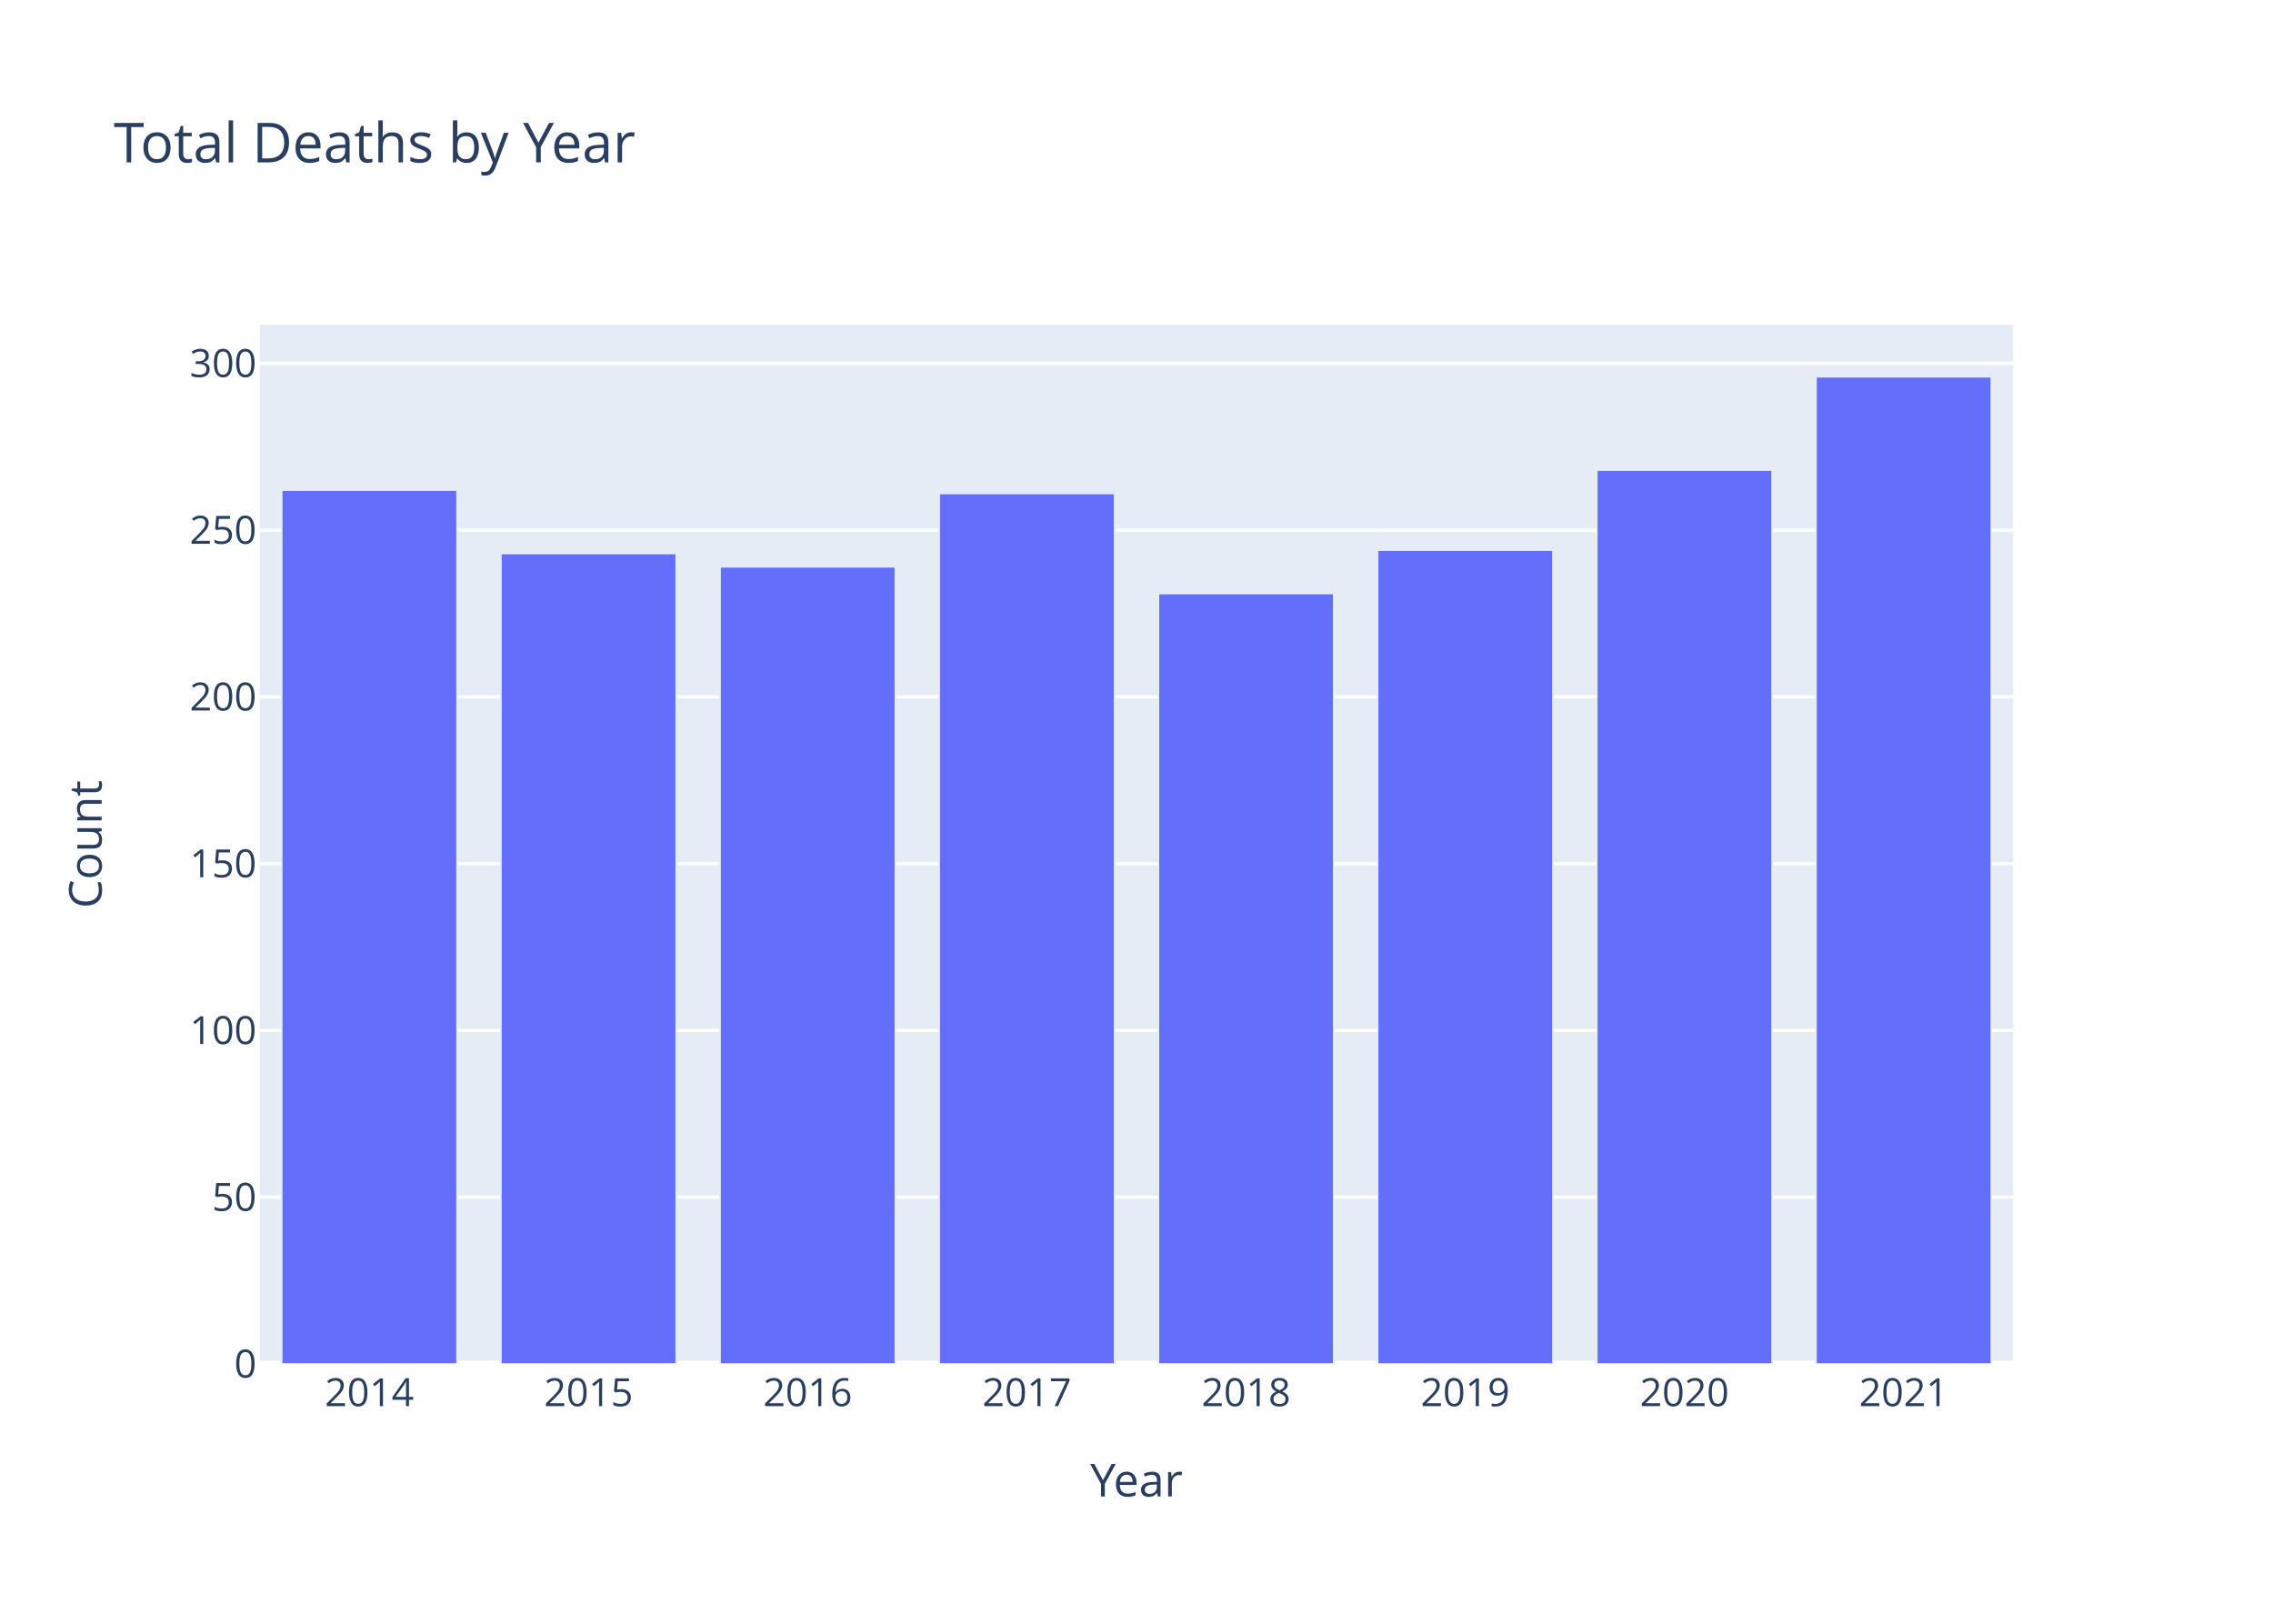
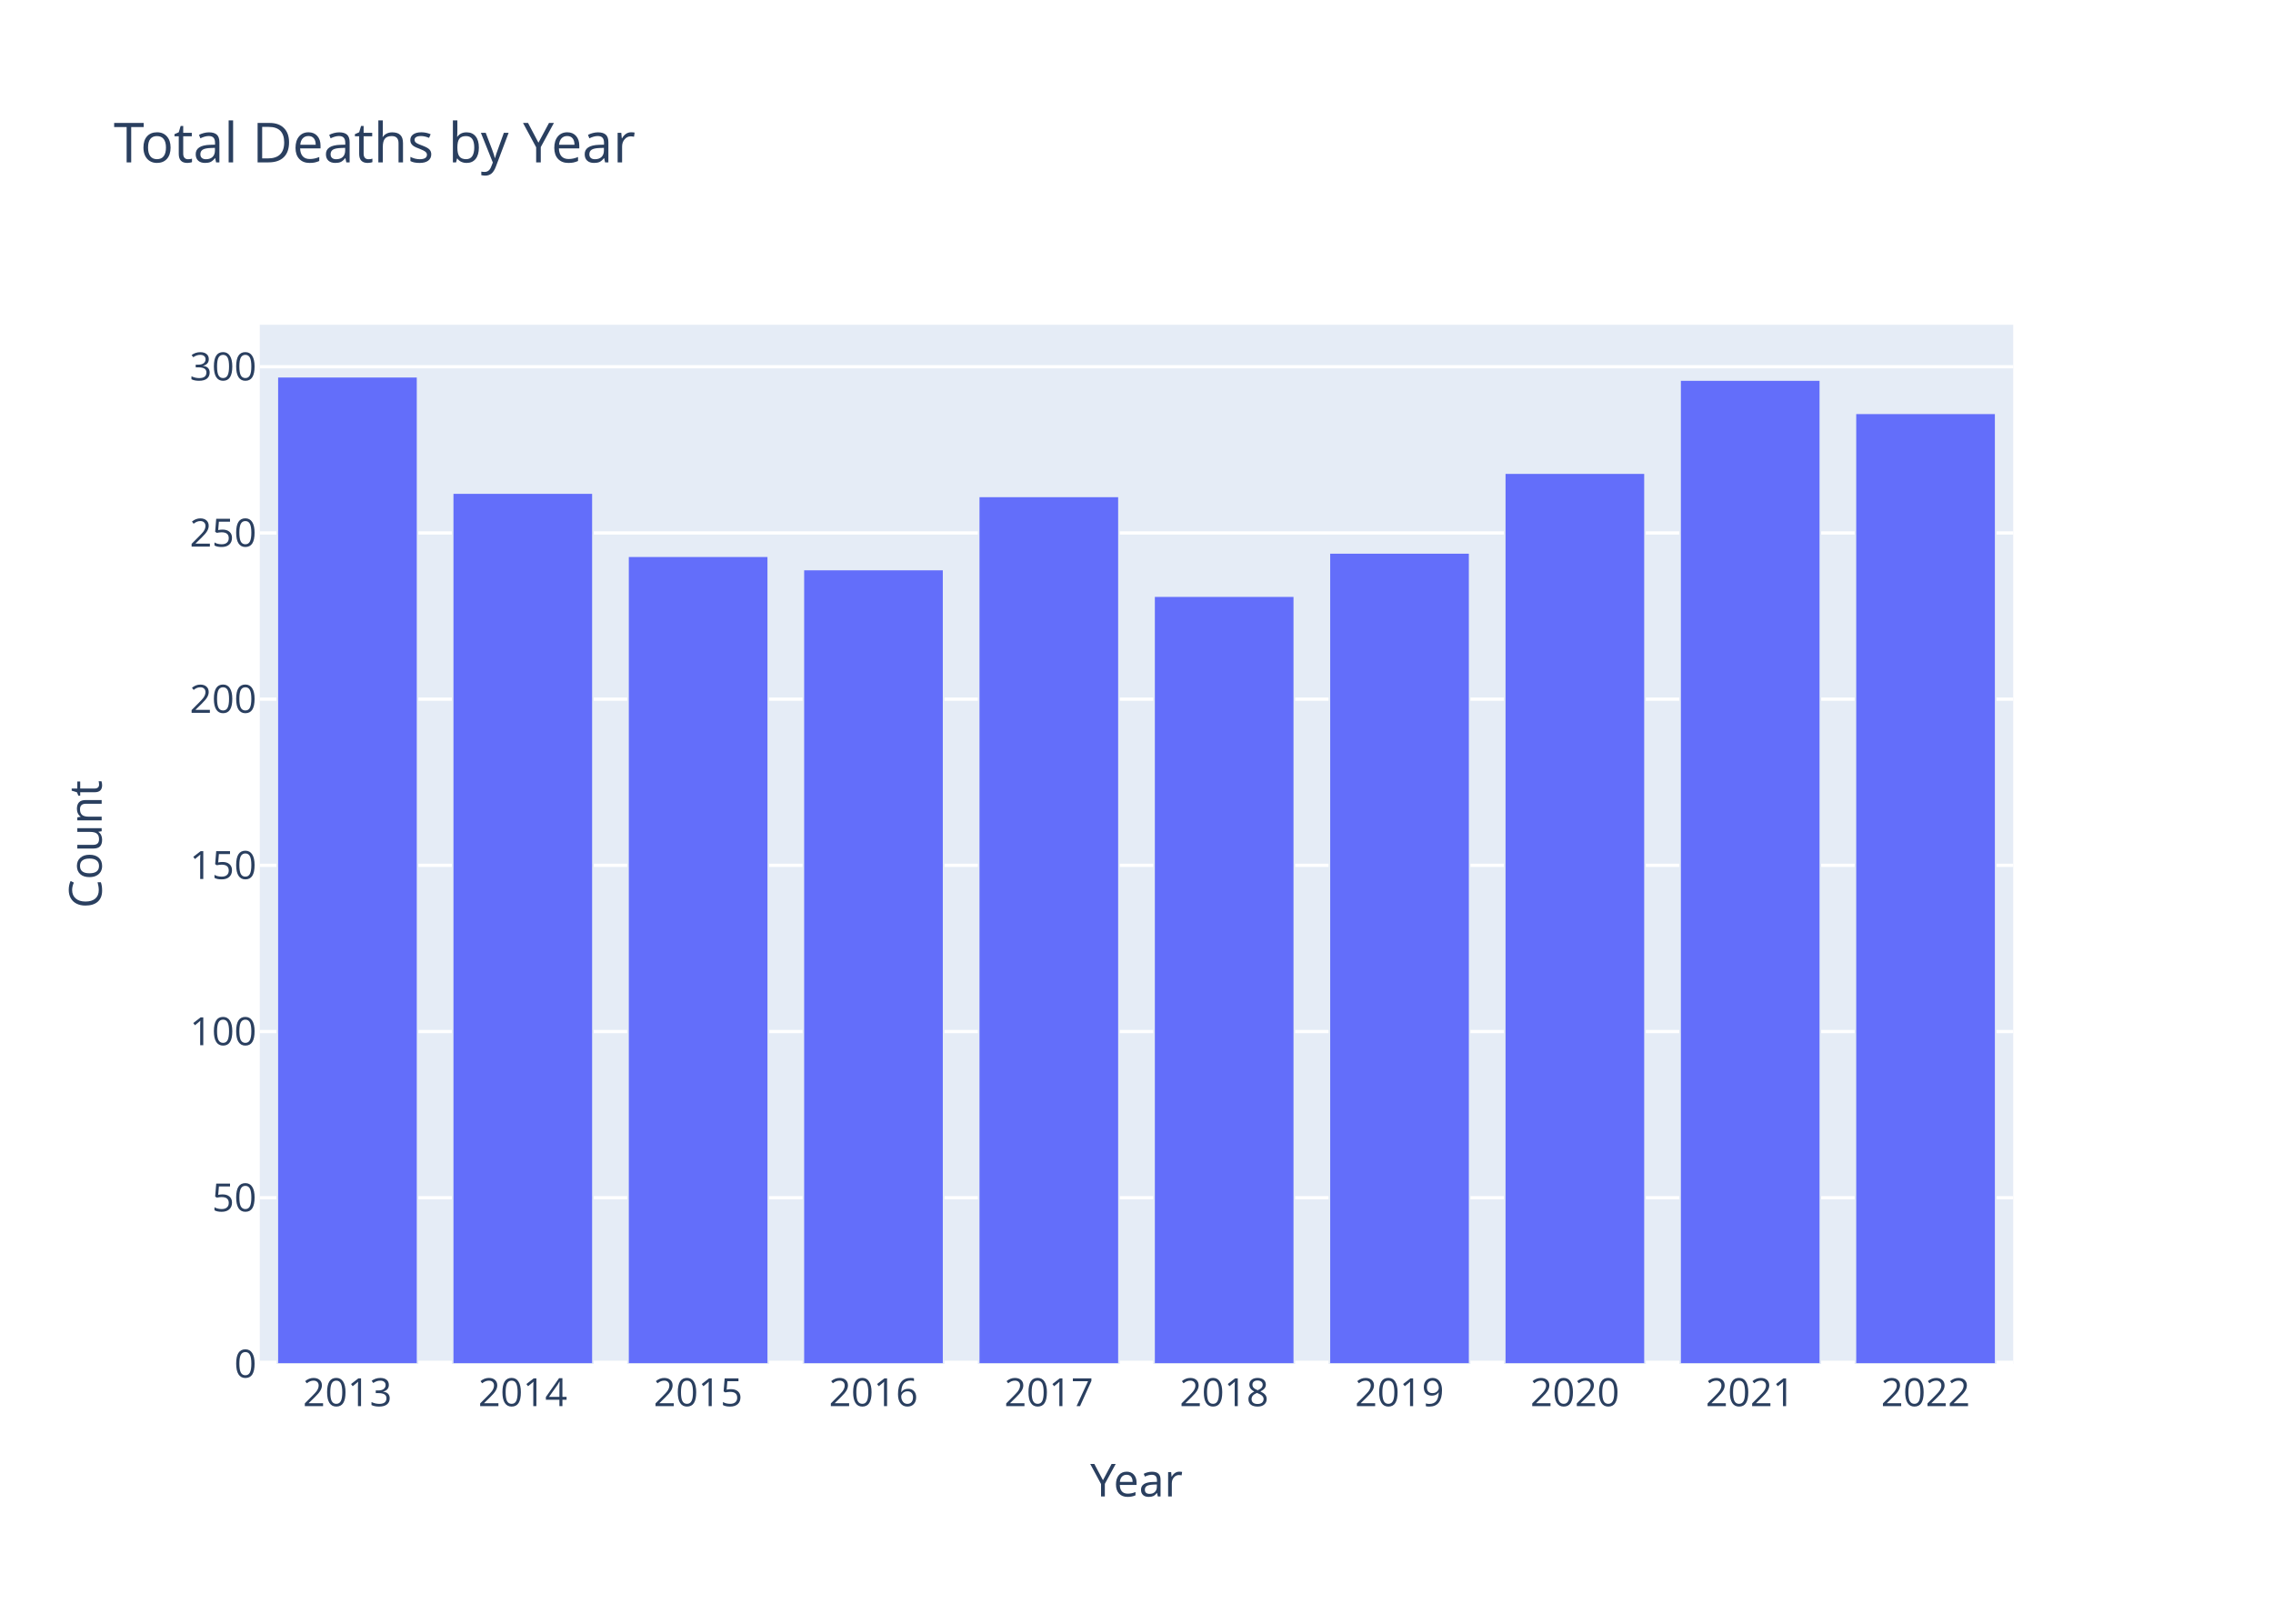
<svg xmlns="http://www.w3.org/2000/svg" class="main-svg" width="700" height="500" style="" viewBox="0 0 700 500">
  <rect x="0" y="0" width="700" height="500" style="fill: rgb(255, 255, 255); fill-opacity: 1;" />
-   <defs id="defs-753648">
+   <defs id="defs-139e31">
    <g class="clips">
-       <clipPath id="clip753648xyplot" class="plotclip">
+       <clipPath id="clip139e31xyplot" class="plotclip">
        <rect width="540" height="320" />
      </clipPath>
-       <clipPath class="axesclip" id="clip753648x">
+       <clipPath class="axesclip" id="clip139e31x">
        <rect x="80" y="0" width="540" height="500" />
      </clipPath>
-       <clipPath class="axesclip" id="clip753648y">
+       <clipPath class="axesclip" id="clip139e31y">
        <rect x="0" y="100" width="700" height="320" />
      </clipPath>
-       <clipPath class="axesclip" id="clip753648xy">
+       <clipPath class="axesclip" id="clip139e31xy">
        <rect x="80" y="100" width="540" height="320" />
      </clipPath>
    </g>
    <g class="gradients" />
    <g class="patterns" />
  </defs>
  <g class="bglayer">
    <rect class="bg" x="80" y="100" width="540" height="320" style="fill: rgb(229, 236, 246); fill-opacity: 1; stroke-width: 0;" />
  </g>
  <g class="layer-below">
    <g class="imagelayer" />
    <g class="shapelayer" />
  </g>
  <g class="cartesianlayer">
    <g class="subplot xy">
      <g class="layer-subplot">
        <g class="shapelayer" />
        <g class="imagelayer" />
      </g>
      <g class="minor-gridlayer">
        <g class="x" />
        <g class="y" />
      </g>
      <g class="gridlayer">
        <g class="x" />
        <g class="y">
-           <path class="ygrid crisp" transform="translate(0,368.65)" d="M80,0h540" style="stroke: rgb(255, 255, 255); stroke-opacity: 1; stroke-width: 1px;" />
-           <path class="ygrid crisp" transform="translate(0,317.3)" d="M80,0h540" style="stroke: rgb(255, 255, 255); stroke-opacity: 1; stroke-width: 1px;" />
-           <path class="ygrid crisp" transform="translate(0,265.95)" d="M80,0h540" style="stroke: rgb(255, 255, 255); stroke-opacity: 1; stroke-width: 1px;" />
-           <path class="ygrid crisp" transform="translate(0,214.59)" d="M80,0h540" style="stroke: rgb(255, 255, 255); stroke-opacity: 1; stroke-width: 1px;" />
-           <path class="ygrid crisp" transform="translate(0,163.24)" d="M80,0h540" style="stroke: rgb(255, 255, 255); stroke-opacity: 1; stroke-width: 1px;" />
-           <path class="ygrid crisp" transform="translate(0,111.89)" d="M80,0h540" style="stroke: rgb(255, 255, 255); stroke-opacity: 1; stroke-width: 1px;" />
+           <path class="ygrid crisp" transform="translate(0,368.82)" d="M80,0h540" style="stroke: rgb(255, 255, 255); stroke-opacity: 1; stroke-width: 1px;" />
+           <path class="ygrid crisp" transform="translate(0,317.64)" d="M80,0h540" style="stroke: rgb(255, 255, 255); stroke-opacity: 1; stroke-width: 1px;" />
+           <path class="ygrid crisp" transform="translate(0,266.46)" d="M80,0h540" style="stroke: rgb(255, 255, 255); stroke-opacity: 1; stroke-width: 1px;" />
+           <path class="ygrid crisp" transform="translate(0,215.29)" d="M80,0h540" style="stroke: rgb(255, 255, 255); stroke-opacity: 1; stroke-width: 1px;" />
+           <path class="ygrid crisp" transform="translate(0,164.11)" d="M80,0h540" style="stroke: rgb(255, 255, 255); stroke-opacity: 1; stroke-width: 1px;" />
+           <path class="ygrid crisp" transform="translate(0,112.93)" d="M80,0h540" style="stroke: rgb(255, 255, 255); stroke-opacity: 1; stroke-width: 1px;" />
        </g>
      </g>
      <g class="zerolinelayer">
        <path class="yzl zl crisp" transform="translate(0,420)" d="M80,0h540" style="stroke: rgb(255, 255, 255); stroke-opacity: 1; stroke-width: 2px;" />
      </g>
      <path class="xlines-below" />
      <path class="ylines-below" />
      <g class="overlines-below" />
      <g class="xaxislayer-below" />
      <g class="yaxislayer-below" />
      <g class="overaxes-below" />
-       <g class="plot" transform="translate(80,100)" clip-path="url(#clip753648xyplot)">
+       <g class="plot" transform="translate(80,100)" clip-path="url(#clip139e31xyplot)">
        <g class="barlayer mlayer">
          <g class="trace bars" style="opacity: 1;">
            <g class="points">
              <g class="point">
-                 <path d="M6.75,320V50.92H60.75V320Z" style="vector-effect: non-scaling-stroke; opacity: 1; stroke-width: 0.5px; fill: rgb(99, 110, 250); fill-opacity: 1; stroke: rgb(229, 236, 246); stroke-opacity: 1;" />
+                 <path d="M5.4,320V16H48.6V320Z" style="vector-effect: non-scaling-stroke; opacity: 1; stroke-width: 0.5px; fill: rgb(99, 110, 250); fill-opacity: 1; stroke: rgb(229, 236, 246); stroke-opacity: 1;" />
              </g>
              <g class="point">
-                 <path d="M74.25,320V70.43H128.25V320Z" style="vector-effect: non-scaling-stroke; opacity: 1; stroke-width: 0.5px; fill: rgb(99, 110, 250); fill-opacity: 1; stroke: rgb(229, 236, 246); stroke-opacity: 1;" />
+                 <path d="M59.4,320V51.82H102.6V320Z" style="vector-effect: non-scaling-stroke; opacity: 1; stroke-width: 0.5px; fill: rgb(99, 110, 250); fill-opacity: 1; stroke: rgb(229, 236, 246); stroke-opacity: 1;" />
              </g>
              <g class="point">
-                 <path d="M141.75,320V74.54H195.75V320Z" style="vector-effect: non-scaling-stroke; opacity: 1; stroke-width: 0.5px; fill: rgb(99, 110, 250); fill-opacity: 1; stroke: rgb(229, 236, 246); stroke-opacity: 1;" />
+                 <path d="M113.4,320V71.27H156.6V320Z" style="vector-effect: non-scaling-stroke; opacity: 1; stroke-width: 0.5px; fill: rgb(99, 110, 250); fill-opacity: 1; stroke: rgb(229, 236, 246); stroke-opacity: 1;" />
              </g>
              <g class="point">
-                 <path d="M209.25,320V51.95H263.25V320Z" style="vector-effect: non-scaling-stroke; opacity: 1; stroke-width: 0.5px; fill: rgb(99, 110, 250); fill-opacity: 1; stroke: rgb(229, 236, 246); stroke-opacity: 1;" />
+                 <path d="M167.4,320V75.37H210.6V320Z" style="vector-effect: non-scaling-stroke; opacity: 1; stroke-width: 0.5px; fill: rgb(99, 110, 250); fill-opacity: 1; stroke: rgb(229, 236, 246); stroke-opacity: 1;" />
              </g>
              <g class="point">
-                 <path d="M276.75,320V82.76H330.75V320Z" style="vector-effect: non-scaling-stroke; opacity: 1; stroke-width: 0.5px; fill: rgb(99, 110, 250); fill-opacity: 1; stroke: rgb(229, 236, 246); stroke-opacity: 1;" />
+                 <path d="M221.4,320V52.85H264.6V320Z" style="vector-effect: non-scaling-stroke; opacity: 1; stroke-width: 0.5px; fill: rgb(99, 110, 250); fill-opacity: 1; stroke: rgb(229, 236, 246); stroke-opacity: 1;" />
              </g>
              <g class="point">
-                 <path d="M344.25,320V69.41H398.25V320Z" style="vector-effect: non-scaling-stroke; opacity: 1; stroke-width: 0.5px; fill: rgb(99, 110, 250); fill-opacity: 1; stroke: rgb(229, 236, 246); stroke-opacity: 1;" />
+                 <path d="M275.4,320V83.56H318.6V320Z" style="vector-effect: non-scaling-stroke; opacity: 1; stroke-width: 0.5px; fill: rgb(99, 110, 250); fill-opacity: 1; stroke: rgb(229, 236, 246); stroke-opacity: 1;" />
              </g>
              <g class="point">
-                 <path d="M411.75,320V44.76H465.75V320Z" style="vector-effect: non-scaling-stroke; opacity: 1; stroke-width: 0.5px; fill: rgb(99, 110, 250); fill-opacity: 1; stroke: rgb(229, 236, 246); stroke-opacity: 1;" />
+                 <path d="M329.4,320V70.25H372.6V320Z" style="vector-effect: non-scaling-stroke; opacity: 1; stroke-width: 0.5px; fill: rgb(99, 110, 250); fill-opacity: 1; stroke: rgb(229, 236, 246); stroke-opacity: 1;" />
              </g>
              <g class="point">
-                 <path d="M479.25,320V16H533.25V320Z" style="vector-effect: non-scaling-stroke; opacity: 1; stroke-width: 0.5px; fill: rgb(99, 110, 250); fill-opacity: 1; stroke: rgb(229, 236, 246); stroke-opacity: 1;" />
+                 <path d="M383.4,320V45.68H426.6V320Z" style="vector-effect: non-scaling-stroke; opacity: 1; stroke-width: 0.5px; fill: rgb(99, 110, 250); fill-opacity: 1; stroke: rgb(229, 236, 246); stroke-opacity: 1;" />
+               </g>
+               <g class="point">
+                 <path d="M437.4,320V17.02H480.6V320Z" style="vector-effect: non-scaling-stroke; opacity: 1; stroke-width: 0.5px; fill: rgb(99, 110, 250); fill-opacity: 1; stroke: rgb(229, 236, 246); stroke-opacity: 1;" />
+               </g>
+               <g class="point">
+                 <path d="M491.4,320V27.26H534.6V320Z" style="vector-effect: non-scaling-stroke; opacity: 1; stroke-width: 0.5px; fill: rgb(99, 110, 250); fill-opacity: 1; stroke: rgb(229, 236, 246); stroke-opacity: 1;" />
              </g>
            </g>
          </g>
        </g>
      </g>
      <g class="overplot" />
      <path class="xlines-above crisp" d="M0,0" style="fill: none;" />
      <path class="ylines-above crisp" d="M0,0" style="fill: none;" />
      <g class="overlines-above" />
      <g class="xaxislayer-above">
        <g class="xtick">
-           <text text-anchor="middle" x="0" y="433" transform="translate(113.75,0)" style="font-family: 'Open Sans', verdana, arial, sans-serif; font-size: 12px; fill: rgb(42, 63, 95); fill-opacity: 1; white-space: pre; opacity: 1;">2014</text>
+           <text text-anchor="middle" x="0" y="433" transform="translate(107,0)" style="font-family: 'Open Sans', verdana, arial, sans-serif; font-size: 12px; fill: rgb(42, 63, 95); fill-opacity: 1; white-space: pre; opacity: 1;">2013</text>
        </g>
        <g class="xtick">
-           <text text-anchor="middle" x="0" y="433" transform="translate(181.25,0)" style="font-family: 'Open Sans', verdana, arial, sans-serif; font-size: 12px; fill: rgb(42, 63, 95); fill-opacity: 1; white-space: pre; opacity: 1;">2015</text>
+           <text text-anchor="middle" x="0" y="433" transform="translate(161,0)" style="font-family: 'Open Sans', verdana, arial, sans-serif; font-size: 12px; fill: rgb(42, 63, 95); fill-opacity: 1; white-space: pre; opacity: 1;">2014</text>
        </g>
        <g class="xtick">
-           <text text-anchor="middle" x="0" y="433" transform="translate(248.75,0)" style="font-family: 'Open Sans', verdana, arial, sans-serif; font-size: 12px; fill: rgb(42, 63, 95); fill-opacity: 1; white-space: pre; opacity: 1;">2016</text>
+           <text text-anchor="middle" x="0" y="433" transform="translate(215,0)" style="font-family: 'Open Sans', verdana, arial, sans-serif; font-size: 12px; fill: rgb(42, 63, 95); fill-opacity: 1; white-space: pre; opacity: 1;">2015</text>
        </g>
        <g class="xtick">
-           <text text-anchor="middle" x="0" y="433" transform="translate(316.25,0)" style="font-family: 'Open Sans', verdana, arial, sans-serif; font-size: 12px; fill: rgb(42, 63, 95); fill-opacity: 1; white-space: pre; opacity: 1;">2017</text>
+           <text text-anchor="middle" x="0" y="433" transform="translate(269,0)" style="font-family: 'Open Sans', verdana, arial, sans-serif; font-size: 12px; fill: rgb(42, 63, 95); fill-opacity: 1; white-space: pre; opacity: 1;">2016</text>
        </g>
        <g class="xtick">
-           <text text-anchor="middle" x="0" y="433" transform="translate(383.75,0)" style="font-family: 'Open Sans', verdana, arial, sans-serif; font-size: 12px; fill: rgb(42, 63, 95); fill-opacity: 1; white-space: pre; opacity: 1;">2018</text>
+           <text text-anchor="middle" x="0" y="433" transform="translate(323,0)" style="font-family: 'Open Sans', verdana, arial, sans-serif; font-size: 12px; fill: rgb(42, 63, 95); fill-opacity: 1; white-space: pre; opacity: 1;">2017</text>
        </g>
        <g class="xtick">
-           <text text-anchor="middle" x="0" y="433" transform="translate(451.25,0)" style="font-family: 'Open Sans', verdana, arial, sans-serif; font-size: 12px; fill: rgb(42, 63, 95); fill-opacity: 1; white-space: pre; opacity: 1;">2019</text>
+           <text text-anchor="middle" x="0" y="433" transform="translate(377,0)" style="font-family: 'Open Sans', verdana, arial, sans-serif; font-size: 12px; fill: rgb(42, 63, 95); fill-opacity: 1; white-space: pre; opacity: 1;">2018</text>
        </g>
        <g class="xtick">
-           <text text-anchor="middle" x="0" y="433" transform="translate(518.75,0)" style="font-family: 'Open Sans', verdana, arial, sans-serif; font-size: 12px; fill: rgb(42, 63, 95); fill-opacity: 1; white-space: pre; opacity: 1;">2020</text>
+           <text text-anchor="middle" x="0" y="433" transform="translate(431,0)" style="font-family: 'Open Sans', verdana, arial, sans-serif; font-size: 12px; fill: rgb(42, 63, 95); fill-opacity: 1; white-space: pre; opacity: 1;">2019</text>
        </g>
        <g class="xtick">
-           <text text-anchor="middle" x="0" y="433" transform="translate(586.25,0)" style="font-family: 'Open Sans', verdana, arial, sans-serif; font-size: 12px; fill: rgb(42, 63, 95); fill-opacity: 1; white-space: pre; opacity: 1;">2021</text>
+           <text text-anchor="middle" x="0" y="433" transform="translate(485,0)" style="font-family: 'Open Sans', verdana, arial, sans-serif; font-size: 12px; fill: rgb(42, 63, 95); fill-opacity: 1; white-space: pre; opacity: 1;">2020</text>
+         </g>
+         <g class="xtick">
+           <text text-anchor="middle" x="0" y="433" transform="translate(539,0)" style="font-family: 'Open Sans', verdana, arial, sans-serif; font-size: 12px; fill: rgb(42, 63, 95); fill-opacity: 1; white-space: pre; opacity: 1;">2021</text>
+         </g>
+         <g class="xtick">
+           <text text-anchor="middle" x="0" y="433" transform="translate(593,0)" style="font-family: 'Open Sans', verdana, arial, sans-serif; font-size: 12px; fill: rgb(42, 63, 95); fill-opacity: 1; white-space: pre; opacity: 1;">2022</text>
        </g>
      </g>
      <g class="yaxislayer-above">
        <g class="ytick">
          <text text-anchor="end" x="79" y="4.2" transform="translate(0,420)" style="font-family: 'Open Sans', verdana, arial, sans-serif; font-size: 12px; fill: rgb(42, 63, 95); fill-opacity: 1; white-space: pre; opacity: 1;">0</text>
        </g>
        <g class="ytick">
-           <text text-anchor="end" x="79" y="4.2" style="font-family: 'Open Sans', verdana, arial, sans-serif; font-size: 12px; fill: rgb(42, 63, 95); fill-opacity: 1; white-space: pre; opacity: 1;" transform="translate(0,368.65)">50</text>
+           <text text-anchor="end" x="79" y="4.2" style="font-family: 'Open Sans', verdana, arial, sans-serif; font-size: 12px; fill: rgb(42, 63, 95); fill-opacity: 1; white-space: pre; opacity: 1;" transform="translate(0,368.82)">50</text>
        </g>
        <g class="ytick">
-           <text text-anchor="end" x="79" y="4.2" style="font-family: 'Open Sans', verdana, arial, sans-serif; font-size: 12px; fill: rgb(42, 63, 95); fill-opacity: 1; white-space: pre; opacity: 1;" transform="translate(0,317.3)">100</text>
+           <text text-anchor="end" x="79" y="4.2" style="font-family: 'Open Sans', verdana, arial, sans-serif; font-size: 12px; fill: rgb(42, 63, 95); fill-opacity: 1; white-space: pre; opacity: 1;" transform="translate(0,317.64)">100</text>
        </g>
        <g class="ytick">
-           <text text-anchor="end" x="79" y="4.2" style="font-family: 'Open Sans', verdana, arial, sans-serif; font-size: 12px; fill: rgb(42, 63, 95); fill-opacity: 1; white-space: pre; opacity: 1;" transform="translate(0,265.95)">150</text>
+           <text text-anchor="end" x="79" y="4.2" style="font-family: 'Open Sans', verdana, arial, sans-serif; font-size: 12px; fill: rgb(42, 63, 95); fill-opacity: 1; white-space: pre; opacity: 1;" transform="translate(0,266.46)">150</text>
        </g>
        <g class="ytick">
-           <text text-anchor="end" x="79" y="4.2" style="font-family: 'Open Sans', verdana, arial, sans-serif; font-size: 12px; fill: rgb(42, 63, 95); fill-opacity: 1; white-space: pre; opacity: 1;" transform="translate(0,214.59)">200</text>
+           <text text-anchor="end" x="79" y="4.2" style="font-family: 'Open Sans', verdana, arial, sans-serif; font-size: 12px; fill: rgb(42, 63, 95); fill-opacity: 1; white-space: pre; opacity: 1;" transform="translate(0,215.29)">200</text>
        </g>
        <g class="ytick">
-           <text text-anchor="end" x="79" y="4.2" style="font-family: 'Open Sans', verdana, arial, sans-serif; font-size: 12px; fill: rgb(42, 63, 95); fill-opacity: 1; white-space: pre; opacity: 1;" transform="translate(0,163.24)">250</text>
+           <text text-anchor="end" x="79" y="4.2" style="font-family: 'Open Sans', verdana, arial, sans-serif; font-size: 12px; fill: rgb(42, 63, 95); fill-opacity: 1; white-space: pre; opacity: 1;" transform="translate(0,164.11)">250</text>
        </g>
        <g class="ytick">
-           <text text-anchor="end" x="79" y="4.2" style="font-family: 'Open Sans', verdana, arial, sans-serif; font-size: 12px; fill: rgb(42, 63, 95); fill-opacity: 1; white-space: pre; opacity: 1;" transform="translate(0,111.89)">300</text>
+           <text text-anchor="end" x="79" y="4.2" style="font-family: 'Open Sans', verdana, arial, sans-serif; font-size: 12px; fill: rgb(42, 63, 95); fill-opacity: 1; white-space: pre; opacity: 1;" transform="translate(0,112.93)">300</text>
        </g>
      </g>
      <g class="overaxes-above" />
    </g>
  </g>
  <g class="polarlayer" />
  <g class="smithlayer" />
  <g class="ternarylayer" />
  <g class="geolayer" />
  <g class="funnelarealayer" />
  <g class="pielayer" />
  <g class="iciclelayer" />
  <g class="treemaplayer" />
  <g class="sunburstlayer" />
  <g class="glimages" />
-   <defs id="topdefs-753648">
+   <defs id="topdefs-139e31">
    <g class="clips" />
  </defs>
  <g class="layer-above">
    <g class="imagelayer" />
    <g class="shapelayer" />
  </g>
  <g class="infolayer">
    <g class="g-gtitle">
      <text class="gtitle" x="35" y="50" text-anchor="start" dy="0em" style="font-family: 'Open Sans', verdana, arial, sans-serif; font-size: 17px; fill: rgb(42, 63, 95); opacity: 1; font-weight: normal; white-space: pre;">Total Deaths by Year</text>
    </g>
    <g class="g-xtitle">
      <text class="xtitle" x="350" y="460.8" text-anchor="middle" style="font-family: 'Open Sans', verdana, arial, sans-serif; font-size: 14px; fill: rgb(42, 63, 95); opacity: 1; font-weight: normal; white-space: pre;">Year</text>
    </g>
    <g class="g-ytitle">
      <text class="ytitle" transform="rotate(-90,31.30938,260)" x="31.309" y="260" text-anchor="middle" style="font-family: 'Open Sans', verdana, arial, sans-serif; font-size: 14px; fill: rgb(42, 63, 95); opacity: 1; font-weight: normal; white-space: pre;">Count</text>
    </g>
  </g>
</svg>
